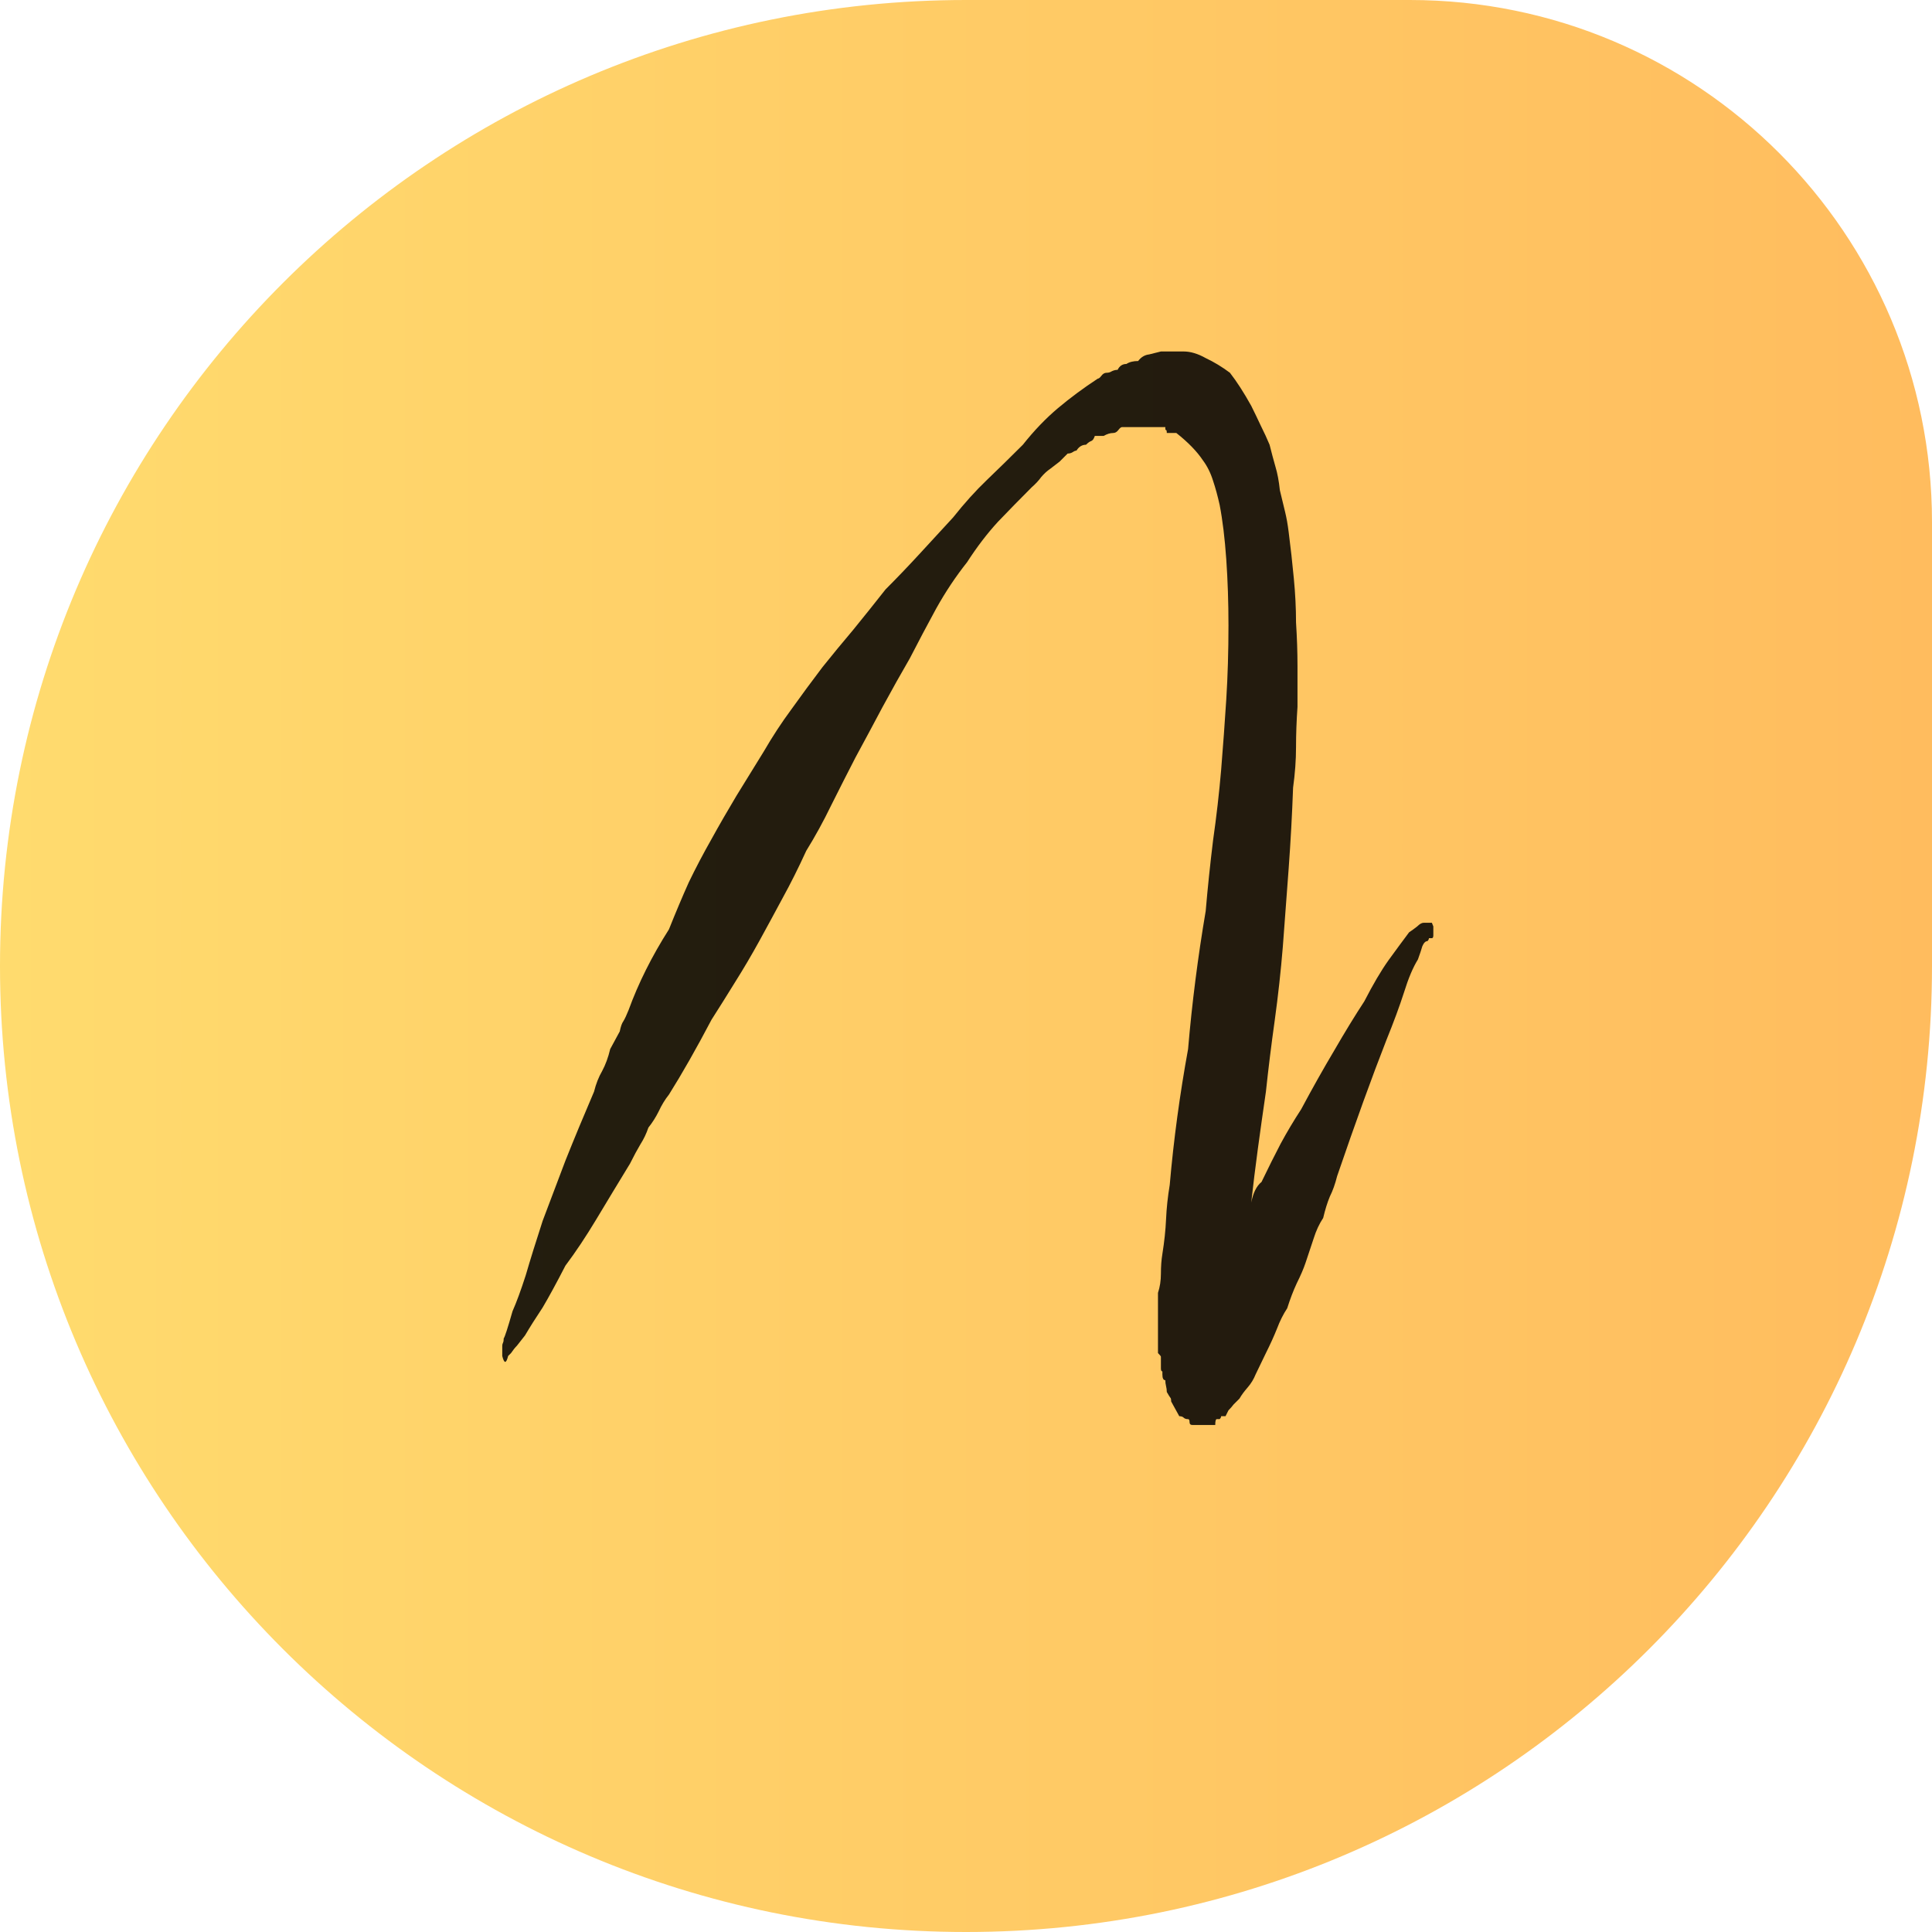
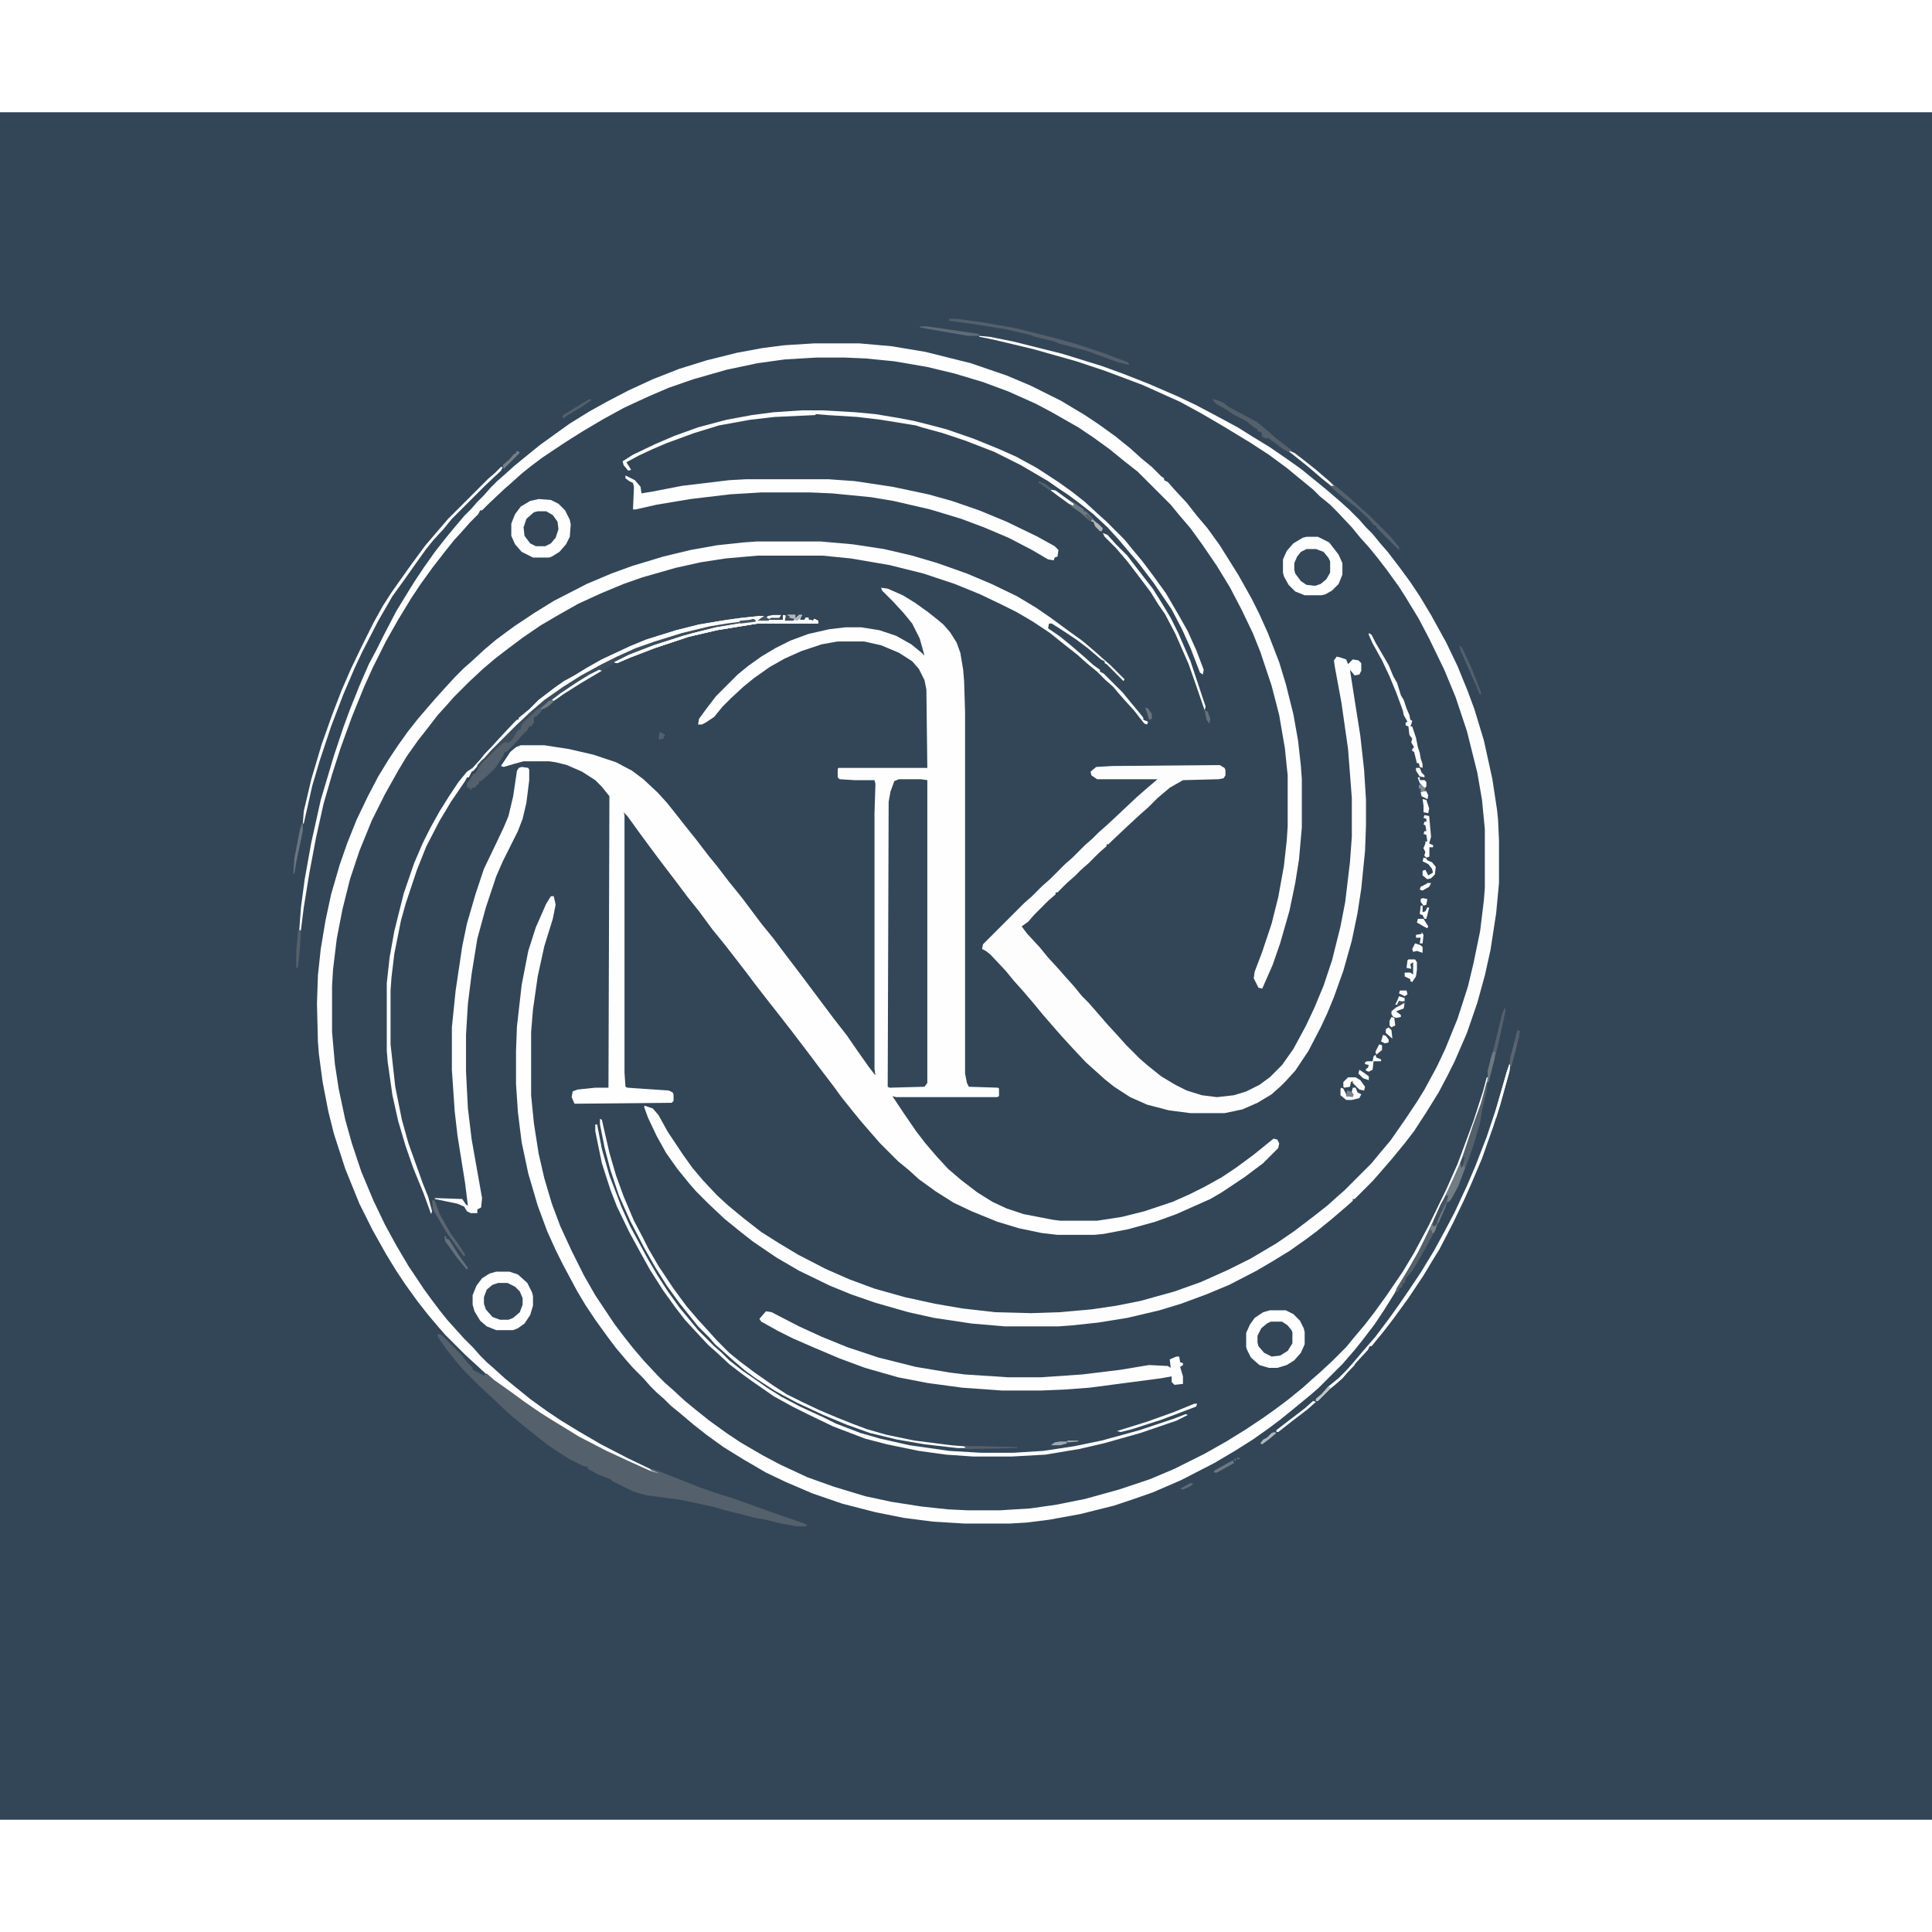
- <svg xmlns="http://www.w3.org/2000/svg" width="185" height="185" viewBox="0 0 185 185" fill="none">
-   <path d="M0 92.5C0 41.414 41.414 0 92.5 0H135C162.614 0 185 22.386 185 50V92.5C185 143.586 143.586 185 92.5 185V185C41.414 185 0 143.586 0 92.5V92.5Z" fill="url(#paint0_linear_13_13)" />
-   <path d="M137.109 88.359C137.109 88.359 137.156 88.477 137.25 88.711V88.992C137.25 89.18 137.25 89.367 137.25 89.555C137.25 89.742 137.203 89.836 137.109 89.836H136.828C136.828 89.93 136.781 90.023 136.688 90.117C136.5 90.117 136.336 90.281 136.195 90.609C136.102 90.938 135.961 91.359 135.773 91.875C135.305 92.625 134.859 93.68 134.438 95.039C134.016 96.352 133.453 97.875 132.75 99.609C131.391 103.078 129.82 107.414 128.039 112.617C127.852 113.367 127.617 114.023 127.336 114.586C127.102 115.148 126.891 115.828 126.703 116.625C126.328 117.188 126.023 117.844 125.789 118.594C125.555 119.297 125.297 120.07 125.016 120.914C124.828 121.477 124.547 122.133 124.172 122.883C123.844 123.586 123.539 124.383 123.258 125.273C122.883 125.836 122.555 126.492 122.273 127.242C121.992 127.945 121.641 128.719 121.219 129.562L120.234 131.602C120.047 132.07 119.789 132.492 119.461 132.867C119.133 133.242 118.875 133.594 118.688 133.922C118.5 134.109 118.312 134.297 118.125 134.484C117.984 134.672 117.82 134.859 117.633 135.047L117.352 135.609H116.93C116.93 135.703 116.883 135.797 116.789 135.891H116.508C116.414 135.891 116.367 136.078 116.367 136.453H116.086H115.945H115.664H115.453H115.172H114.75H114.609H114.188C114 136.453 113.906 136.359 113.906 136.172C113.906 135.984 113.859 135.891 113.766 135.891C113.578 135.891 113.438 135.844 113.344 135.75C113.25 135.656 113.109 135.609 112.922 135.609L112.148 134.203C112.148 134.016 112.125 133.898 112.078 133.852C112.031 133.805 111.914 133.617 111.727 133.289C111.727 133.102 111.703 132.914 111.656 132.727C111.609 132.539 111.586 132.352 111.586 132.164C111.398 132.164 111.305 131.977 111.305 131.602V131.32C111.211 131.32 111.164 131.227 111.164 131.039V130.758C111.164 130.289 111.164 130.008 111.164 129.914C111.164 129.867 111.07 129.75 110.883 129.562V129V128.719V125.555V123.797C111.07 123.234 111.164 122.625 111.164 121.969C111.164 121.266 111.211 120.633 111.305 120.07C111.492 118.898 111.609 117.797 111.656 116.766C111.703 115.688 111.82 114.586 112.008 113.461C112.383 109.148 112.969 104.812 113.766 100.453C113.953 98.25 114.188 96.047 114.469 93.844C114.75 91.641 115.078 89.438 115.453 87.234C115.641 85.031 115.875 82.781 116.156 80.484C116.484 78.188 116.742 75.938 116.93 73.734C117.117 71.438 117.281 69.188 117.422 66.984C117.562 64.734 117.633 62.367 117.633 59.883C117.633 57.68 117.562 55.57 117.422 53.555C117.281 51.539 117.07 49.805 116.789 48.352C116.602 47.508 116.391 46.734 116.156 46.031C115.922 45.281 115.594 44.625 115.172 44.062C114.609 43.219 113.766 42.352 112.641 41.461H111.727C111.727 41.273 111.703 41.18 111.656 41.18C111.609 41.18 111.586 41.133 111.586 41.039V40.898H111.164H110.32H109.406H108.562H107.438C107.344 40.898 107.227 40.992 107.086 41.18C106.945 41.367 106.781 41.461 106.594 41.461C106.312 41.461 106.008 41.555 105.68 41.742H104.836C104.742 42.023 104.625 42.188 104.484 42.234C104.344 42.281 104.18 42.398 103.992 42.586C103.617 42.586 103.312 42.773 103.078 43.148C102.984 43.148 102.867 43.195 102.727 43.289C102.586 43.383 102.422 43.43 102.234 43.43C101.953 43.711 101.695 43.969 101.461 44.203C101.227 44.391 100.922 44.625 100.547 44.906C100.266 45.094 99.984 45.352 99.703 45.68C99.469 46.008 99.164 46.336 98.789 46.664C97.711 47.742 96.633 48.844 95.555 49.969C94.523 51.094 93.539 52.383 92.602 53.836C91.523 55.195 90.539 56.672 89.648 58.266C88.805 59.812 87.961 61.406 87.117 63.047C86.273 64.5 85.406 66.047 84.516 67.688C83.672 69.281 82.805 70.898 81.914 72.539C81.164 73.992 80.391 75.516 79.594 77.109C78.844 78.656 78.047 80.109 77.203 81.469C76.453 83.109 75.703 84.609 74.953 85.969C74.25 87.281 73.5 88.664 72.703 90.117C71.953 91.477 71.18 92.789 70.383 94.055C69.633 95.273 68.883 96.469 68.133 97.641C66.68 100.406 65.32 102.797 64.055 104.812C63.68 105.281 63.352 105.82 63.07 106.43C62.789 106.992 62.461 107.508 62.086 107.977C61.898 108.539 61.641 109.078 61.312 109.594C61.031 110.062 60.703 110.672 60.328 111.422C59.156 113.344 58.078 115.125 57.094 116.766C56.109 118.406 55.125 119.883 54.141 121.195C53.297 122.836 52.57 124.172 51.961 125.203C51.305 126.188 50.742 127.078 50.273 127.875C49.898 128.344 49.641 128.672 49.5 128.859C49.312 129.047 49.125 129.281 48.938 129.562L48.656 129.844C48.469 130.594 48.281 130.594 48.094 129.844V129V128.859C48.094 128.766 48.117 128.672 48.164 128.578C48.211 128.484 48.234 128.344 48.234 128.156C48.328 128.062 48.609 127.195 49.078 125.555C49.453 124.711 49.875 123.562 50.344 122.109C50.766 120.656 51.305 118.922 51.961 116.906C52.617 115.172 53.344 113.25 54.141 111.141C54.984 109.031 55.898 106.828 56.883 104.531C57.07 103.781 57.328 103.125 57.656 102.562C57.984 101.953 58.242 101.25 58.43 100.453L59.344 98.766C59.438 98.297 59.555 97.969 59.695 97.781C59.836 97.547 60 97.195 60.188 96.727C61.125 94.148 62.414 91.57 64.055 88.992C64.711 87.352 65.344 85.852 65.953 84.492C66.609 83.133 67.336 81.75 68.133 80.344C68.883 78.984 69.68 77.602 70.523 76.195C71.414 74.742 72.281 73.336 73.125 71.977C73.969 70.523 74.859 69.164 75.797 67.898C76.734 66.586 77.719 65.25 78.75 63.891C79.688 62.719 80.672 61.523 81.703 60.305C82.734 59.039 83.766 57.75 84.797 56.438C85.875 55.359 86.953 54.234 88.031 53.062C89.156 51.844 90.234 50.672 91.266 49.547C92.344 48.188 93.422 46.992 94.5 45.961C95.625 44.883 96.773 43.758 97.945 42.586C99.023 41.227 100.148 40.055 101.32 39.07C102.492 38.086 103.758 37.148 105.117 36.258C105.211 36.258 105.328 36.164 105.469 35.977C105.609 35.789 105.773 35.695 105.961 35.695C106.148 35.695 106.312 35.648 106.453 35.555C106.641 35.461 106.828 35.414 107.016 35.414C107.203 35.039 107.484 34.852 107.859 34.852C108.141 34.664 108.516 34.57 108.984 34.57C109.266 34.195 109.617 33.984 110.039 33.938L111.164 33.656H111.305H111.586H112.008H113.344C114 33.656 114.703 33.867 115.453 34.289C116.25 34.664 117.023 35.133 117.773 35.695C118.43 36.539 119.109 37.594 119.812 38.859C120.094 39.422 120.398 40.055 120.727 40.758C121.055 41.414 121.336 42.023 121.57 42.586C121.758 43.336 121.945 44.039 122.133 44.695C122.32 45.305 122.461 46.055 122.555 46.945C122.742 47.695 122.906 48.375 123.047 48.984C123.188 49.547 123.305 50.203 123.398 50.953C123.586 52.406 123.75 53.883 123.891 55.383C124.031 56.836 124.102 58.242 124.102 59.602C124.195 61.055 124.242 62.438 124.242 63.75C124.242 65.016 124.242 66.328 124.242 67.688C124.148 69.047 124.102 70.336 124.102 71.555C124.102 72.773 124.008 74.062 123.82 75.422C123.727 78 123.586 80.578 123.398 83.156C123.211 85.688 123.023 88.195 122.836 90.68C122.648 92.977 122.391 95.32 122.062 97.711C121.734 100.055 121.453 102.328 121.219 104.531C120.938 106.453 120.68 108.281 120.445 110.016C120.211 111.75 120 113.461 119.812 115.148C120 114.211 120.328 113.555 120.797 113.18C121.453 111.82 122.062 110.602 122.625 109.523C123.234 108.398 123.891 107.297 124.594 106.219C125.672 104.203 126.727 102.328 127.758 100.594C128.789 98.812 129.75 97.242 130.641 95.883C131.484 94.242 132.258 92.93 132.961 91.945C133.711 90.914 134.367 90.023 134.93 89.273C135.211 89.086 135.469 88.898 135.703 88.711C135.938 88.477 136.148 88.359 136.336 88.359H136.688H136.828H137.109ZM115.031 122.672H114.75H115.031ZM114.75 122.672H114.609H114.75Z" fill="black" fill-opacity="0.86" />
-   <defs>
-     <linearGradient id="paint0_linear_13_13" x1="0" y1="92" x2="185" y2="92" gradientUnits="userSpaceOnUse">
-       <stop stop-color="#FFDB6E" />
-       <stop offset="1" stop-color="#FFBC5E" />
-     </linearGradient>
-   </defs>
+ <svg xmlns="http://www.w3.org/2000/svg" version="1.1" viewBox="0 0 2048 1810" width="1280" height="1280">
+   <path transform="translate(0)" d="m0 0h2048v1810h-2048z" fill="#324658" />
+   <path transform="translate(934,504)" d="m0 0 7 1 16 7 13 8 14 10 10 8 6 5 7 8 7 11 4 11 3 18 1 12 1 32v384l2 10 2 4 31 1 1 1v8l-2 1h-107l-4-1 12 18 13 19 10 13 12 14 12 13 14 12 17 13 16 10 15 7 18 6 31 6 8 1h39l26-4 24-6 30-10 18-8 16-8 18-10 15-10 19-14 16-13 5-4 4 1 2 4-1 5-16 16-20 15-24 16-12 7-36 16-22 8-29 8-26 5-10 1h-39l-17-2-24-5-23-7-27-11-19-9-19-12-18-13-11-10-11-9-19-19-7-8-13-15-9-11-12-15-8-11-16-21-12-16-16-21-14-18-11-14-14-18-9-12-10-13-14-18-13-16-14-19-12-15-12-16-16-21-9-12-14-19-13-18-4-4 1 3v273l1 15 2 1 44 3 4 2 1 2v7l-2 2-103 1-3-7 1-6 5-2 19-2h14l1-309-8-10-7-7-14-9-16-7-12-3-7-1h-27l-11 3-10 3-3-1 10-15 6-5 5-2h25l26 4 26 6 24 8 17 9 12 9 15 14 10 11 8 10 11 14 12 15 13 17 9 11 13 17 13 16 21 28 13 16 12 16 16 21 36 48 14 18 11 16 12 17 7 9-1-7v-271l1-31-1-4h-21l-16-1-2-2v-9l1-1h94l-1-83-2-10-6-12-7-8-14-9-19-8-18-4h-28l-17 3-21 7-18 8-16 9-17 12-11 9-13 12-9 9-9 11-9 6-4 2h-4l1-6 8-11 10-13 23-23 11-9 14-10 15-9 16-8 19-7 22-5 17-2h17l19 3 18 6 16 9 11 9 3 3-5-18-8-16-9-11-11-12-12-12z" fill="#FEFEFE" />
+   <path transform="translate(1417,577)" d="m0 0 4 1 6 2 2 5 5-5 6 1 3 3v8l-2 4-5 1-5-6 5 32 6 38 4 36 2 32v27l-1 27-4 40-4 26-6 29-9 32-10 28-7 17-7 15-13 25-14 21-10 11-5 5-10 9-15 9-16 7-19 4h-36l-23-3-23-6-18-8-17-11-10-8-20-18-15-16-11-12-7-8-13-15-9-11-12-14-9-10-9-11-16-17-5-4-4-2 1-5 44-44 8-7 11-11 8-7 16-16 8-7 13-13 8-7 7-7 8-7 15-14 17-16 8-7 14-12h-64l-6-4-1-4 6-5 17-1 114-1 5 3 1 2v6l-2 3-5 1-38 1-14 8-13 11-10 10-8 7-13 12-17 16-4 4h-2v2l-8 7-11 11-8 7-7 7-8 7-10 10h-2v2l-8 7-15 15-6 7-7 5 6 8 13 14 9 11 11 12 7 8 9 10 9 11 7 7 7 8 13 15 11 12 9 10 14 14 8 7 15 12 15 9 12 6 16 5 16 2 18-2 13-4 14-7 11-8 13-13 12-17 13-24 9-19 10-24 9-27 9-36 5-26 5-42 2-27v-41l-4-52-7-49-7-38-1-7z" fill="#FDFDFD" />
+   <path transform="translate(1038,237)" d="m0 0 11 1 25 5 52 13 42 13 22 8 28 11 30 13 19 9 19 10 26 14 16 10 18 11 16 11 17 12 16 13 11 9 14 12 10 9 11 11 7 8 7 7 9 11 7 8 13 17 11 15 10 15 12 20 16 29 12 25 11 27 7 19 10 33 9 41 5 33 1 10 1 22v45l-3 32-6 39-6 27-8 29-11 32-13 30-8 16-9 17-13 21-13 20-10 13-14 17-13 15-7 8-19 19h-2v2l-8 7-14 12-16 13-12 9-17 12-18 11-17 10-29 15-24 10-27 10-23 7-34 8-31 5-28 3-14 1h-57l-35-3-40-6-27-6-35-10-26-9-22-9-33-16-24-14-25-17-14-11-16-13-17-16-13-13-7-8-13-16-12-17-10-18-9-19-4-11v-2l9 3 6 7 10 18 16 24 10 14 11 13 15 16 12 11 17 14 18 14 19 12 20 12 29 15 25 11 27 10 32 9 32 7 29 5 35 4 38 1 30-1 34-3 27-4 25-5 36-10 28-10 29-13 24-12 27-16 19-13 21-16 14-11 10-9 8-7 29-29 9-11 11-13 16-23 12-18 8-13 13-24 9-19 13-32 11-34 6-25 7-34 4-33 1-13v-62l-3-31-5-29-11-44-12-36-12-29-16-33-11-21-14-23-7-11-13-18-10-13-9-11-9-10-9-11-16-17-7-7-11-9-7-7-11-9-17-14-19-14-20-13-28-17-24-14-22-12-40-18-40-15-30-10-46-13-42-10-15-3z" fill="#FDFDFD" />
+   <path transform="translate(802,455)" d="m0 0h68l34 3 33 5 30 7 27 8 31 11 26 11 27 13 20 12 16 11 19 14 14 10 13 11 9 8 8 7 15 15-1 2-18-18-2-1v-2l-4-2-14-12-12-9-12-8-14-9h-3l-1 5 13 9 11 9 14 12 10 9 7 5v2l4 2 20 20 9 11 10 12 3 4v2l5 2-1 3-3-1-11-14-10-11-7-8-5-6-8-7-9-9-11-9-10-9-14-11-15-12-18-12-17-10-16-8-23-11-27-11-33-11-36-9-41-7-30-3h-69l-34 3-26 4-27 6-35 10-20 7-24 10-24 11-23 13-17 10-19 13-16 12-13 10-13 11-15 14-16 16-7 8-10 11-10 13-11 14-12 17-9 15-14 25-14 28-13 32-10 30-8 32-6 31-4 33-1 17v49l3 34 4 26 7 33 7 25 10 30 13 31 12 25 12 22 13 22 16 24 8 11 9 12 8 10 18 20 10 10 7 8 7 7 8 7 11 10 11 9 16 13 18 13 15 10 18 11 24 14 29 15 25 12 9 4-3 1-19-8-24-11-23-11-26-14-9-6-13-8-11-7-20-14-18-13-16-12-13-12-12-11-21-21-7-8-11-13-11-14-13-18-10-15-11-18-14-25-14-28-15-37-12-37-6-24-6-31-4-30-1-13-1-40 1-30 3-28 5-30 6-28 9-31 8-23 10-25 12-25 11-21 11-18 10-15 10-14 11-14 12-14 7-8 9-10 11-12 10-10 8-7 13-12 13-11 19-14 21-14 21-13 35-18 26-11 22-8 33-10 29-7 28-5 28-3z" fill="#FEFEFE" />
+   <path transform="translate(863,245)" d="m0 0h48l34 3 36 6 48 12 38 13 26 11 32 16 25 15 15 10 18 13 16 13 11 10 11 9 10 10 3 2v2l4 2 7 8 13 14 11 14 11 13 13 18 20 32 14 25 8 16 9 20 12 31 7 23 8 32 5 28 3 27 1 14v51l-3 34-4 25-6 29-10 35-8 23-11 25-4-1-5-10 1-7 8-21 10-30 7-28 6-33 3-27 1-15v-54l-3-29-6-35-8-31-12-36-8-20-12-25-12-23-14-23-15-22-13-18-12-14-9-11-35-35-14-11-16-13-18-13-15-10-28-16-17-9-29-13-27-10-30-9-29-7-35-6-30-3-23-1h-29l-34 2-29 4-33 7-35 10-26 9-21 9-26 12-22 12-22 13-19 12-24 16-12 9-10 8-10 9-8 7-17 16-7 7h-2l-2 4-9 9-7 8-10 11-8 10-14 18-13 18-10 15-14 23-13 23-14 28-9 20-13 32-12 33-9 28-9 31-8 36-7 37-6 37-3 24-2 3 2-27 4-30 7-39 10-45 14-47 10-30 7-19 10-25 10-23 8-15 8-16 13-25 11-18 8-13 10-15 12-17 11-14 9-11 11-13 7-7 7-8 7-7 7-8 7-7 8-7 10-9 11-9 16-13 18-13 14-10 21-13 18-10 23-12 26-12 28-11 29-9 32-8 27-5 23-3z" fill="#FEFEFE" />
+   <path transform="translate(584,831)" d="m0 0h3l2 9-3 15-9 29-7 32-5 35-2 24v67l3 30 5 32 6 26 8 27 9 24 12 26 13 26 12 21 20 30 9 12 11 14 12 14 15 16 7 7 8 7 13 12 11 9 15 12 18 13 15 10 24 14 19 10 28 13 28 10 33 10 28 6 32 5 28 3 21 1h34l32-2 28-4 30-6 36-10 33-11 26-11 32-16 23-13 21-13 18-12 14-10 12-9 16-13 10-9 8-7 13-12 15-15 9-11 11-13 10-13 13-18 17-25 12-20 15-28 19-39 12-27 10-27 7-19 10-31 4-15h1l-1 9-6 21-14 39-9 27-7 15-11 23-7 15-12 25-10 19-8 14-25 40-10 15-13 17-8 10-13 15-25 25-8 7-17 14-16 13-12 9-17 12-19 12-22 13-35 18-30 13-23 8-18 6-36 9-33 6-24 3-17 1h-49l-33-2-31-4-30-6-35-9-32-11-28-12-21-10-24-14-21-13-18-13-14-11-13-11-11-9-7-7-8-7-7-7-7-8-11-11-7-8-11-13-9-12-13-18-10-15-9-15-15-28-8-16-9-20-10-27-10-34-7-33-4-32-2-30v-35l1-26 5-44 7-36 8-25 11-25z" fill="#FEFEFE" />
+   <path transform="translate(953,707)" d="m0 0h23l7 1v321l-3 4-37 1-2-1 1-302 2-11 4-11z" fill="#334758" />
+   <path transform="translate(464,1295)" d="m0 0 4 1 21 21 7 9 5 5v2l12 6 3-2 8 7 17 12 15 11 16 11 11 7 18 11 13 8 29 15 26 12 20 9 10 3-10-4 3-1 28 11 20 8 17 6 25 8 36 13 26 9 11 4v2h-10l-17-3-16-4-12-2-7-2-24-6-14-4-33-7-37-5-14-4-22-11-2-2-13-5-11-6v-2l-5-1-14-7-11-7-12-8-14-11-10-8-17-14-17-16-15-14-16-16-7-8-12-15-9-13z" fill="#54606B" />
+   <path transform="translate(553,694)" d="m0 0 7 1 1 2v11l-3 24-4 17-5 13-16 32-7 16-11 33-9 33-6 37-4 32-2 33v39l2 39 4 33 11 62-1 10-4 2v4h-7l-4-2-3-5-7-3-24-5v-1l29 1 4 6 2 1-3-24-8-50-3-26-3-44v-45l4-39 7-47 5-24 9-31 9-27 12-25 9-19 5-12 5-21 4-27 2-3z" fill="#FEFEFE" />
+   <path transform="translate(663,385)" d="m0 0 10 5 6 7 1 7 12-2 31-6 50-6 18-1h87l28 2 40 6 38 8 25 7 29 10 29 12 33 16 18 10 4 4-1 7-3 1-1 3-6-1-17-10-25-13-26-11-24-9-33-10-39-9-24-4-41-4-23-1h-52l-33 2-42 5-36 6-22 5h-3l1-24-1-4-4-2-4-3z" fill="#FEFEFE" />
+   <path transform="translate(812,1271)" d="m0 0 6 1 29 15 24 11 27 11 33 11 40 10 36 6 16 2 46 3h34l44-3 41-5 30-5 20 1 3 2-1-9 7-3h3l1 6 3 1v2l-3 2 3 10v8l-9 1-3-3v-6l-11 2-76 10-27 2-24 1h-42l-42-3-37-5-31-6-35-10-27-10-26-11-23-10-16-8-18-10-2-3z" fill="#FEFEFE" />
+   <path transform="translate(830,533)" d="m0 0 4 1-2 5 9-1-6-3v-2h8v4l4-4h3l-2 4v1h5l1-2h3v2l5 1 1-2 4 2v3h-64l-43 7-30 7-36 12-26 10-14 6-3-1 16-8 26-10 31-10 11-3 24-6 35-6h7l-1-2-30 4-18 3-29 7-29 9-20 7-20 9-16 8-22 12-19 12-20 14-14 12-16 15-27 27-7 8-11 13-2 1-3 6h-2l-2 4-15 22-12 20-14 27-10 25-12 36-5 18-7 35-3 25-1 14v57l5 45 7 35 7 25 15 42 6 15 4 15-1 3-8-22-11-27-8-23-8-27-6-27-5-35-1-12v-72l3-27 5-28 10-40 11-32 9-21 8-16 10-18 10-16 10-15 9-11 6-4 9-10 7-8 15-16 12-13 4-4h2v-2l11-9 10-10 17-13 10-7 11-6 13-8 16-9 30-14 17-7 32-10 24-6 30-5 15-2 19-2h5l-3 3-2 1h25z" fill="#FEFEFE" />
+   <path transform="translate(526,1229)" d="m0 0h14l9 3 10 9 5 10 1 4v10l-3 10-6 9-7 5-5 2h-18l-10-4-7-6-6-10-2-7v-10l4-10 6-8 8-5z" fill="#FEFEFE" />
+   <path transform="translate(1385,450)" d="m0 0h12l12 6 10 13 4 9v12l-4 10-7 7-7 4-4 1h-18l-10-4-7-7-5-9-1-4v-14l4-9 7-8 10-6z" fill="#FEFEFE" />
+   <path transform="translate(571,410)" d="m0 0 13 1 8 4 7 7 5 10 1 5-1 13-4 8-7 8-8 5-3 1h-17l-12-6-7-8-4-9v-13l4-10 6-8 10-6z" fill="#FEFEFE" />
+   <path transform="translate(1346,1270)" d="m0 0h17l8 4 7 7 4 8 1 4v13l-4 9-7 8-8 5-10 3h-9l-10-3-9-8-4-8-1-3v-15l4-9 5-7 9-6z" fill="#FEFEFE" />
+   <path transform="translate(850,316)" d="m0 0h22l35 2 21 2 24 4 16 3 16 4 19 5 29 10 27 11 18 8 22 12 23 15 14 10 14 11 13 12 10 9 19 19 9 11 10 12 12 16 13 18 14 24 9 16 9 20 8 21-1 5-3-2-10-26-9-20-11-21-19-28-16-21-22-26-11-12-15-14-14-11-12-9-12-8-10-7-29-17-28-14-31-12-24-8-22-6-6-2-37-6-25-3-32-2-12-1-1 1-43 2-26 3-33 6-26 8-30 11-14 6-15 7-13 7 5 8-3 1-5-6-1-4 11-7 23-11 21-9 25-9 30-8 27-5 23-3z" fill="#FEFEFE" />
+   <path transform="translate(798,537)" d="m0 0 3 1v2l-42 7-24 6-24 7-23 8-25 10-11 5-4 4-19 10-21 13-18 12-3 1-1 3-8 6h-3l-2 4-5 5h-2v6l-3 4h-2l-2 4-7 7-7 8-8 8h-2l-2 5-8 12-7 7-8 7h-2v2l-5 5h-3v2h-2v-2h-3v-5l2-2 5-8h2l2-4v-2-3l12-13 7-8 31-31 8-7 10-9 23-16 16-10 16-9 18-10 27-12 35-12 25-7 28-6 32-4z" fill="#3B4D5D" />
+   <path transform="translate(631,1073)" d="m0 0h2l5 26 8 28 13 34 9 20 13 24 6 11 10 17 11 17 13 18 10 12 9 11 17 17 8 7 8 8 14 11 16 11 10 7 16 10 19 10 26 12 12 6 26 10 21 6 31 7 42 6 34 2h34l32-2 33-5 29-6 40-11 36-12 13-5 2 1-12 6-38 13-39 11-26 6-36 6-36 2h-40l-29-2-29-4-34-7-23-6-34-13-27-13-16-8-20-11-10-7-13-9-11-8-13-10-14-13-8-7-14-15-11-12-10-13-13-18-14-22-10-18-12-22-13-27-7-18-9-28-6-29-1-5z" fill="#FEFEFE" />
+   <path transform="translate(830,533)" d="m0 0 4 1-2 5 9-1-6-3v-2h8v4l4-4h3l-2 4v1h5l1-2h3v2l5 1 1-2 4 2v3h-64l-43 7-30 7-36 12-26 10-14 6-3-1 16-8 26-10 31-10 11-3 24-6 35-6h7l-1-2-30 4-18 3-29 7-29 9-20 7-20 9-16 8-22 12-19 12-20 14-14 12-16 15-27 27-7 8-4 2 4-6 9-9 7-8 16-17 3-3h2v-2l11-9 10-10 17-13 10-7 11-6 13-8 16-9 30-14 17-7 32-10 24-6 30-5 15-2 19-2h5l-3 3-2 1h25z" fill="#FEFEFE" />
+   <path transform="translate(636,1067)" d="m0 0 2 1 8 35 7 24 8 22 11 26 9 17 6 12 11 19 16 24 14 19 12 14 11 12 9 10 13 13 11 9 16 12 20 14 14 9 16 8 19 9 19 8 15 6 16 6 21 6 29 6 39 5 24 2v1h-17l-35-4-29-5-29-7-25-9-24-10-28-13-15-8-9-5-20-13-11-8-14-12-10-9-8-7-6-7-12-12-20-25-13-18-12-19-12-21-15-29-12-27-9-27-6-23-5-25z" fill="#FEFEFE" />
+   <path transform="translate(528,1241)" d="m0 0h10l8 4 5 5 3 7v7l-3 8-7 6-5 2h-9l-8-3-7-8-2-6v-7l3-8 6-5z" fill="#334758" />
+   <path transform="translate(1385,463)" d="m0 0h10l8 3 5 6 2 4v12l-4 7-6 5-6 2-9-1-6-4-6-8-1-4v-7l3-7 4-5z" fill="#334758" />
+   <path transform="translate(1576,1028)" d="m0 0h1l-1 9-5 21-2 13-7 24-7 20-10 25-6 11-3 4h-2l-2 6-7 16-8 16-11 20-9 15-7 8-1 5h-2l-1 4-3 2-1 3-3 1 2-5 11-18 11-19 8-16 11-23 6-13 13-27 8-19 12-36 9-25z" fill="#54606B" />
+   <path transform="translate(1347,1282)" d="m0 0h12l6 4 4 5 1 2v12l-5 8-8 5-9 1-8-4-6-7-1-4v-7l4-8 6-5z" fill="#334658" />
+   <path transform="translate(570,423)" d="m0 0h9l7 4 5 7 1 8-3 9-5 6-6 3h-10l-6-3-6-8-1-9 3-9 8-7z" fill="#334658" />
+   <path transform="translate(1600,1009)" d="m0 0h1l-1 8-10 36-7 22-12 34-11 26-8 18-12 25-14 27-8 13-9 15-16 24-16 22-10 13-9 11-4 5h-2l-2 4-12 13-7 8-8 9-8 7-5 4-13 13h-2v-2l6-5 7-8 11-9 8-8 7-8 11-13 13-15 15-20 10-14 13-19 10-15 14-23 12-22 10-19 13-28 9-21 12-31 11-33 10-35z" fill="#FEFEFE" />
+   <path transform="translate(635,591)" d="m0 0 3 1-22 13-19 12-8 6h-2l-1 3-8 6h-3l-2 4-5 5h-2v6l-3 4h-2l-2 4-7 7-7 8-8 8h-2l-2 5-8 12-7 7-8 7h-2v2l-5 5h-3v2h-2v-2h-3v-5l2-2 5-8h2l2-4 4-6 15-15 8-7 4-2 1 2 5-4 6-10 3-1 1-5 12-12 5-4 7-4 5-5 5-3 20-14 18-11z" fill="#54606B" />
+   <path transform="translate(531,376)" d="m0 0h2l-2 4-17 16-35 35-9 11-11 12-8 10-10 14-12 17-13 18-15 26-17 33-8 17-12 28-13 34-12 36-8 27-9 40h-1l1-13 8-34 11-37 11-31 10-26 10-23 12-25 12-24 10-18 9-14 12-17 10-14 14-19 24-28 42-42 8-7z" fill="#FEFEFE" />
+   <path transform="translate(1285,304)" d="m0 0 5 1 7 3 5 4 11 6 19 10 11 9 9 8 13 10 4 3v2l5 2 12 10 9 7 14 12 9 7 13 11 12 11 8 7 23 23 9 11v3l-24-24v-2h-2l-7-8-12-11-13-10-12-10-5-5-14-12-17-14-8-6-9-5-16-12-2 1-4-2-1-5-4-1v-2l-4-2-7-6-15-8-9-6-9-5z" fill="#54606B" />
+   <path transform="translate(1006,219)" d="m0 0h9l29 4 33 6 40 10 25 7 30 10 10 4 11 4 3 1 1 3-12-3-8-3-25-9-30-8-4-2-21-5-5-2-26-6-19-3-12-2-29-4z" fill="#54606B" />
+   <path transform="translate(830,533)" d="m0 0 4 1-2 5 9-1-6-3v-2h8v4l4-4h3l-2 4v1h5l1-2h3v2l5 1 1-2 4 2v3h-64l-43 7-30 7-36 12-26 10-14 6-3-1 16-8 26-10 31-10 11-3 24-6 43-7 11-1h17z" fill="#FEFEFE" />
+   <path transform="translate(1451,552)" d="m0 0 3 2 4 8 14 24 5 12 4 7 4 13 3 5 3 9 3 7 1 5 2 1-1 4-1 2h2l4 12 2 10 2 6 1 6 2 6v4l-3-1-1-4h-2l-3-12-2-1v-2l2-2-3-5 1-4-3-4-1-9-3-1v-3l2-1-4-7-1-5-7-19-7-17-8-17-10-18-4-9z" fill="#FEFEFE" />
+   <path transform="translate(1169,446)" d="m0 0 5 2 9 10 12 12 13 17 14 18 10 16 9 15 8 16 13 30 16 48-1 4-10-29-7-20-14-32-11-21-7-10-8-13-9-12-16-21-12-14-12-12z" fill="#FEFEFE" />
+   <path transform="translate(1533,1148)" d="m0 0 2 1-2 7-6 12-3 7-2 9-12 22-13 22-7 8-1 5h-2l-1 4-3 2-1 3-3 1 2-5 11-18 11-19 8-16 11-23 6-13z" fill="#54606B" />
+   <path transform="translate(1367,359)" d="m0 0 5 2 13 10 10 8 14 12 9 7 13 11 12 11 8 7 23 23 9 11v3l-24-24v-2h-2l-7-8-12-11-13-10-12-10-5-5-14-12-17-14-10-8z" fill="#55616C" />
+   <path transform="translate(1551,1107)" d="m0 0 2 1-1 9 1 2-7 19-7 13-3 4h-2l-2 6-7 16-2 1 1-5 4-10 6-12-1-4 9-20 5-11z" fill="#717C85" />
+   <path transform="translate(1114,400)" d="m0 0 5 1 11 8 7 4 12 8v2h2l5 5 6 7 7 6-1 3h-2l-5-5-2-5-4-1-9-8-10-7-4-4-10-7-8-6z" fill="#6C7780" />
+   <path transform="translate(1510,745)" d="m0 0 5 1 2 22-2 7 4 2v2h-4v10l-3 1-2-2 1-4-2-4 2-5v-2h2l-1-7-3-1 1-3h2l-1-6-2-1 1-3h2v-3l-3-1z" fill="#F9F9F9" />
+   <path transform="translate(830,533)" d="m0 0 4 1-2 5 9-1-6-3v-2h8v4l4-4h3l-2 4v1h5l1-2h3v2l5 1 1-2 4 2v3l-64-1 1-2 9-1h17z" fill="#FEFEFE" />
+   <path transform="translate(1595,949)" d="m0 0 1 3-6 28-5 21-7 27h-1v-12l6-22 9-37z" fill="#55616C" />
+   <path transform="translate(1266,1369)" d="m0 0h3l-1 3-37 14-31 10-12 3-4-1 32-10 28-10z" fill="#FEFEFE" />
+   <path transform="translate(1429,1023)" d="m0 0h8l5 3 5 7-1 4-5-1-7-7v-2l-2 1-1 5-6 1-1-1v-5z" fill="#FEFEFE" />
+   <path transform="translate(458,1153)" d="m0 0 3 1 5 14 12 21 8 11 7 11-1 2-9-12-10-14-14-24z" fill="#5B6671" />
+   <path transform="translate(1493,898)" d="m0 0h7l2 3v8l-1 7-4 6-2-1v-2l-6-3v-4h6l3 2v-13l-3 2 1 5-5-1 1-8z" fill="#FEFEFE" />
+   <path transform="translate(975,227)" d="m0 0h8l55 8v2h-12l-41-7-10-2z" fill="#606B76" />
+   <path transform="translate(1422,1034)" d="m0 0 2 1 3 6v2h7l-1-5 1-4h3l2 5 4 2-2 4-8 2h-6l-6-5v-7z" fill="#FEFEFE" />
+   <path transform="translate(1367,359)" d="m0 0 5 2 13 10 10 8 14 12 5 5h-3l-10-8-14-12-20-16z" fill="#FEFEFE" />
+   <path transform="translate(1503,705)" d="m0 0h2v3h5l2 2-1 7-1 2h2l1 4 1 5-7-3-1-5v-3h-2v-4h2l-3-6z" fill="#818B93" />
+   <path transform="translate(1509,790)" d="m0 0 3 1 1 2 5 2 4 5-1 8-4 4-4 1-5-4v-5l3-1 3 6 5-3-1-4-4-5-6-3z" fill="#FEFEFE" />
+   <path transform="translate(635,591)" d="m0 0 3 1-22 13-19 12-10 7-2-1 9-7 18-12 13-8z" fill="#FEFEFE" />
+   <path transform="translate(1533,1148)" d="m0 0 2 1-2 7-6 12-5 12-3 1 1-7 7-16z" fill="#40505F" />
+   <path transform="translate(1600,1009)" d="m0 0h1l-1 8-10 36-4 13h-2l2-10 11-38z" fill="#FEFEFE" />
+   <path transform="translate(1436,1325)" d="m0 0v3l-8 8-5 6-8 7-5 4-13 13h-2v-2l6-5 7-8 11-9z" fill="#FEFEFE" />
+   <path transform="translate(1458,999)" d="m0 0 1 3 5 2v2h-8l-1 9-4 2-3-1v-2l2-1 1-3-4-1v-2l2-1h6l1-5z" fill="#FEFEFE" />
+   <path transform="translate(316,867)" d="m0 0h3l-1 19-2 20-2 2v-18z" fill="#54606B" />
+   <path transform="translate(471,1191)" d="m0 0 2 1v2l3 1 10 16 10 14-1 2-10-12-10-14-3-4z" fill="#66717B" />
+   <path transform="translate(1547,565)" d="m0 0 3 3 9 19 11 28-1 3-5-12-5-11-11-25z" fill="#54606B" />
+   <path transform="translate(1609,973)" d="m0 0 2 1-1 7-4 16-4 15-2-3 1-7 7-27z" fill="#59656F" />
+   <path transform="translate(1486,944)" d="m0 0h3l-1 6-8 3 5 4v2l-5 1-3-1-2-3v-3l6-5z" fill="#FEFEFE" />
+   <path transform="translate(320,754)" d="m0 0h1v8l-7 33-2 12h-1l1-16 6-31z" fill="#6B757F" />
+   <path transform="translate(1392,1366)" d="m0 0 3 1-9 8-17 13-14 11h-2v-2l13-10 17-13z" fill="#FEFEFE" />
+   <path transform="translate(1583,996)" d="m0 0h2l-1 8-6 24h-1v-12l5-19z" fill="#6D7881" />
+   <path transform="translate(1022,1414)" d="m0 0h20l36 1v1l-54 1z" fill="#54606B" />
+   <path transform="translate(1500,881)" d="m0 0 6 2 2 2v6l-6-2-4 1-1-3z" fill="#FEFEFE" />
+   <path transform="translate(1508,728)" d="m0 0 4 1 3 9-1 5-5-1v-7z" fill="#FEFEFE" />
+   <path transform="translate(1311,1426)" d="m0 0 4 1-3 1zm-1 1v3l-2-2zm-3 2 1 3-18 10h-3v-2l18-10z" fill="#6D7781" />
+   <path transform="translate(1512,776)" d="m0 0 1 2h2v-2l4 1v2h-4v10l-3 1-2-2 1-4-2-4z" fill="#FEFEFE" />
+   <path transform="translate(625,304)" d="m0 0 2 1-10 7-15 9-4 3h-2l1-3 13-8z" fill="#54606B" />
+   <path transform="translate(1114,400)" d="m0 0 5 1 11 8 8 6v2l-5-2-11-8-8-6z" fill="#FEFEFE" />
+   <path transform="translate(549,359)" d="m0 0 2 2-17 17-1-4 7-6 5-6h2v-2z" fill="#757F87" />
+   <path transform="translate(854,536)" d="m0 0h3v2l5 1 1-2 4 2v3l-21-1 1-2 6-1z" fill="#FEFEFE" />
+   <path transform="translate(1503,855)" d="m0 0h6l5 8-1 2-4-2-5-3-2-1z" fill="#FEFEFE" />
+   <path transform="translate(1506,841)" d="m0 0h2v7l3-1 2-4h2l-3 12h-2l-2-4-3-1z" fill="#FEFEFE" />
+   <path transform="translate(1131,1408)" d="m0 0h12v1l-11 1zm-7 1h7v2l-7 2h-10l4-3z" fill="#A1A8AE" />
+   <path transform="translate(1441,1015)" d="m0 0 6 4 4 3v4l-6-2-5-5z" fill="#FEFEFE" />
+   <path transform="translate(1507,869)" d="m0 0 2 3-1 9h-3l1-6h-5v-3l6-1z" fill="#FEFEFE" />
+   <path transform="translate(1351,1399)" d="m0 0 2 1-7 6-8 6-2-1 3-4 4-2 5-5z" fill="#B2B7BC" />
+   <path transform="translate(1466,978)" d="m0 0 3 1 3 4v3l-4 1-4-2z" fill="#FEFEFE" />
+   <path transform="translate(1475,959)" d="m0 0 3 1 1 8-4 2-2-2v-5z" fill="#FEFEFE" />
+   <path transform="translate(1472,970)" d="m0 0 3 3 1 9-7-6v-4z" fill="#FEFEFE" />
+   <path transform="translate(835,533)" d="m0 0h8v4l4-4h3l-2 4-3 2-4-1-6-3z" fill="#B2B7BC" />
+   <path transform="translate(1583,996)" d="m0 0h2l-1 8-2 6-2 1v-7z" fill="#707A83" />
+   <path transform="translate(1513,817)" d="m0 0h4l-2 4-7 4-3-1 1-3 6-3z" fill="#FEFEFE" />
+   <path transform="translate(1157,431)" d="m0 0 8 6 4 4-1 3h-2l-5-5-2-5h-2z" fill="#B1B6BB" />
+   <path transform="translate(1503,705)" d="m0 0h2v3h5l2 2v5l-2 1-5-5z" fill="#FEFEFE" />
+   <path transform="translate(1488,1236)" d="m0 0h1v5h-2l-1 4-3 2-1 3-3 1 2-5 6-9z" fill="#54606B" />
+   <path transform="translate(1533,1148)" d="m0 0 2 1-2 7-4 7-2-3 2-5z" fill="#445462" />
+   <path transform="translate(1428,1037)" d="m0 0 4 1 3 3-1 3-7-1z" fill="#77838E" />
+   <path transform="translate(1462,988)" d="m0 0 3 1v5l-6 5-1-3z" fill="#FEFEFE" />
+   <path transform="translate(798,537)" d="m0 0 3 1v2l-16 2-1-3 11-1z" fill="#455462" />
+   <path transform="translate(1409,1350)" d="m0 0 1 3-13 13h-2v-2l6-5 7-8z" fill="#BCC1C5" />
+   <path transform="translate(1509,720)" d="m0 0h3l2 4-1 4-6-3-1-4z" fill="#FEFEFE" />
+   <path transform="translate(1501,695)" d="m0 0h4l2 5 3 3v2l-5-1-4-6z" fill="#FEFEFE" />
+   <path transform="translate(1484,931)" d="m0 0h7l1 4-3 2-6-3z" fill="#FEFEFE" />
+   <path transform="translate(1508,833)" d="m0 0 5 1-1 6-3 1-3-4v-3z" fill="#FEFEFE" />
+   <path transform="translate(1483,937)" d="m0 0 6 2v3l-4 1-2-1-2 4h-2l2-4z" fill="#FEFEFE" />
+   <path transform="translate(1214,631)" d="m0 0 3 1 4 6v5l-3 1-2-7z" fill="#6A757E" />
+   <path transform="translate(819,533)" d="m0 0h9l-2 3h-9l-1 1h-5l3-3z" fill="#FEFEFE" />
+   <path transform="translate(1277,634)" d="m0 0 3 1 3 8-1 5-3-4z" fill="#66717B" />
+   <path transform="translate(1518,1178)" d="m0 0 1 3 4-3-1 6-2 4h-2v-3h-2z" fill="#7A848C" />
+   <path transform="translate(1609,973)" d="m0 0 2 1-1 7-2 6h-2l1-9z" fill="#54606B" />
+   <path transform="translate(833,533)" d="m0 0 4 1v2l5 1-1 2h-9z" fill="#3D4E5E" />
+   <path transform="translate(582,624)" d="m0 0h5l-5 5-7 4-2-1z" fill="#727B84" />
+   <path transform="translate(1101,391)" d="m0 0 7 3 5 4 3 2-3 1-10-7-2-1z" fill="#54606B" />
+   <path transform="translate(1523,1171)" d="m0 0h2l-3 9-3 1 1-7z" fill="#3E4F5E" />
+   <path transform="translate(1551,1107)" d="m0 0 2 1-2 9-2 2-1-6z" fill="#3A4C5C" />
+   <path transform="translate(805,534)" d="m0 0h5l-3 3-4 1-1 2-3-4z" fill="#F8F8F9" />
+   <path transform="translate(1262,1453)" d="m0 0 3 1-4 3-7 3-3-1z" fill="#5F6A75" />
+   <path transform="translate(700,657)" d="m0 0 5 3-2 4-5 1 1-7z" fill="#54606B" />
+   <path transform="translate(810,534)" d="m0 0 5 3v2h-12l4-3z" fill="#465563" />
+   <path transform="translate(1483,942)" d="m0 0 7 1-1 4v-3l-5 3-4 2 2-5z" fill="#425261" />
+   <path transform="translate(1153,426)" d="m0 0 5 5-2 3-6-7z" fill="#54606B" />
</svg>
